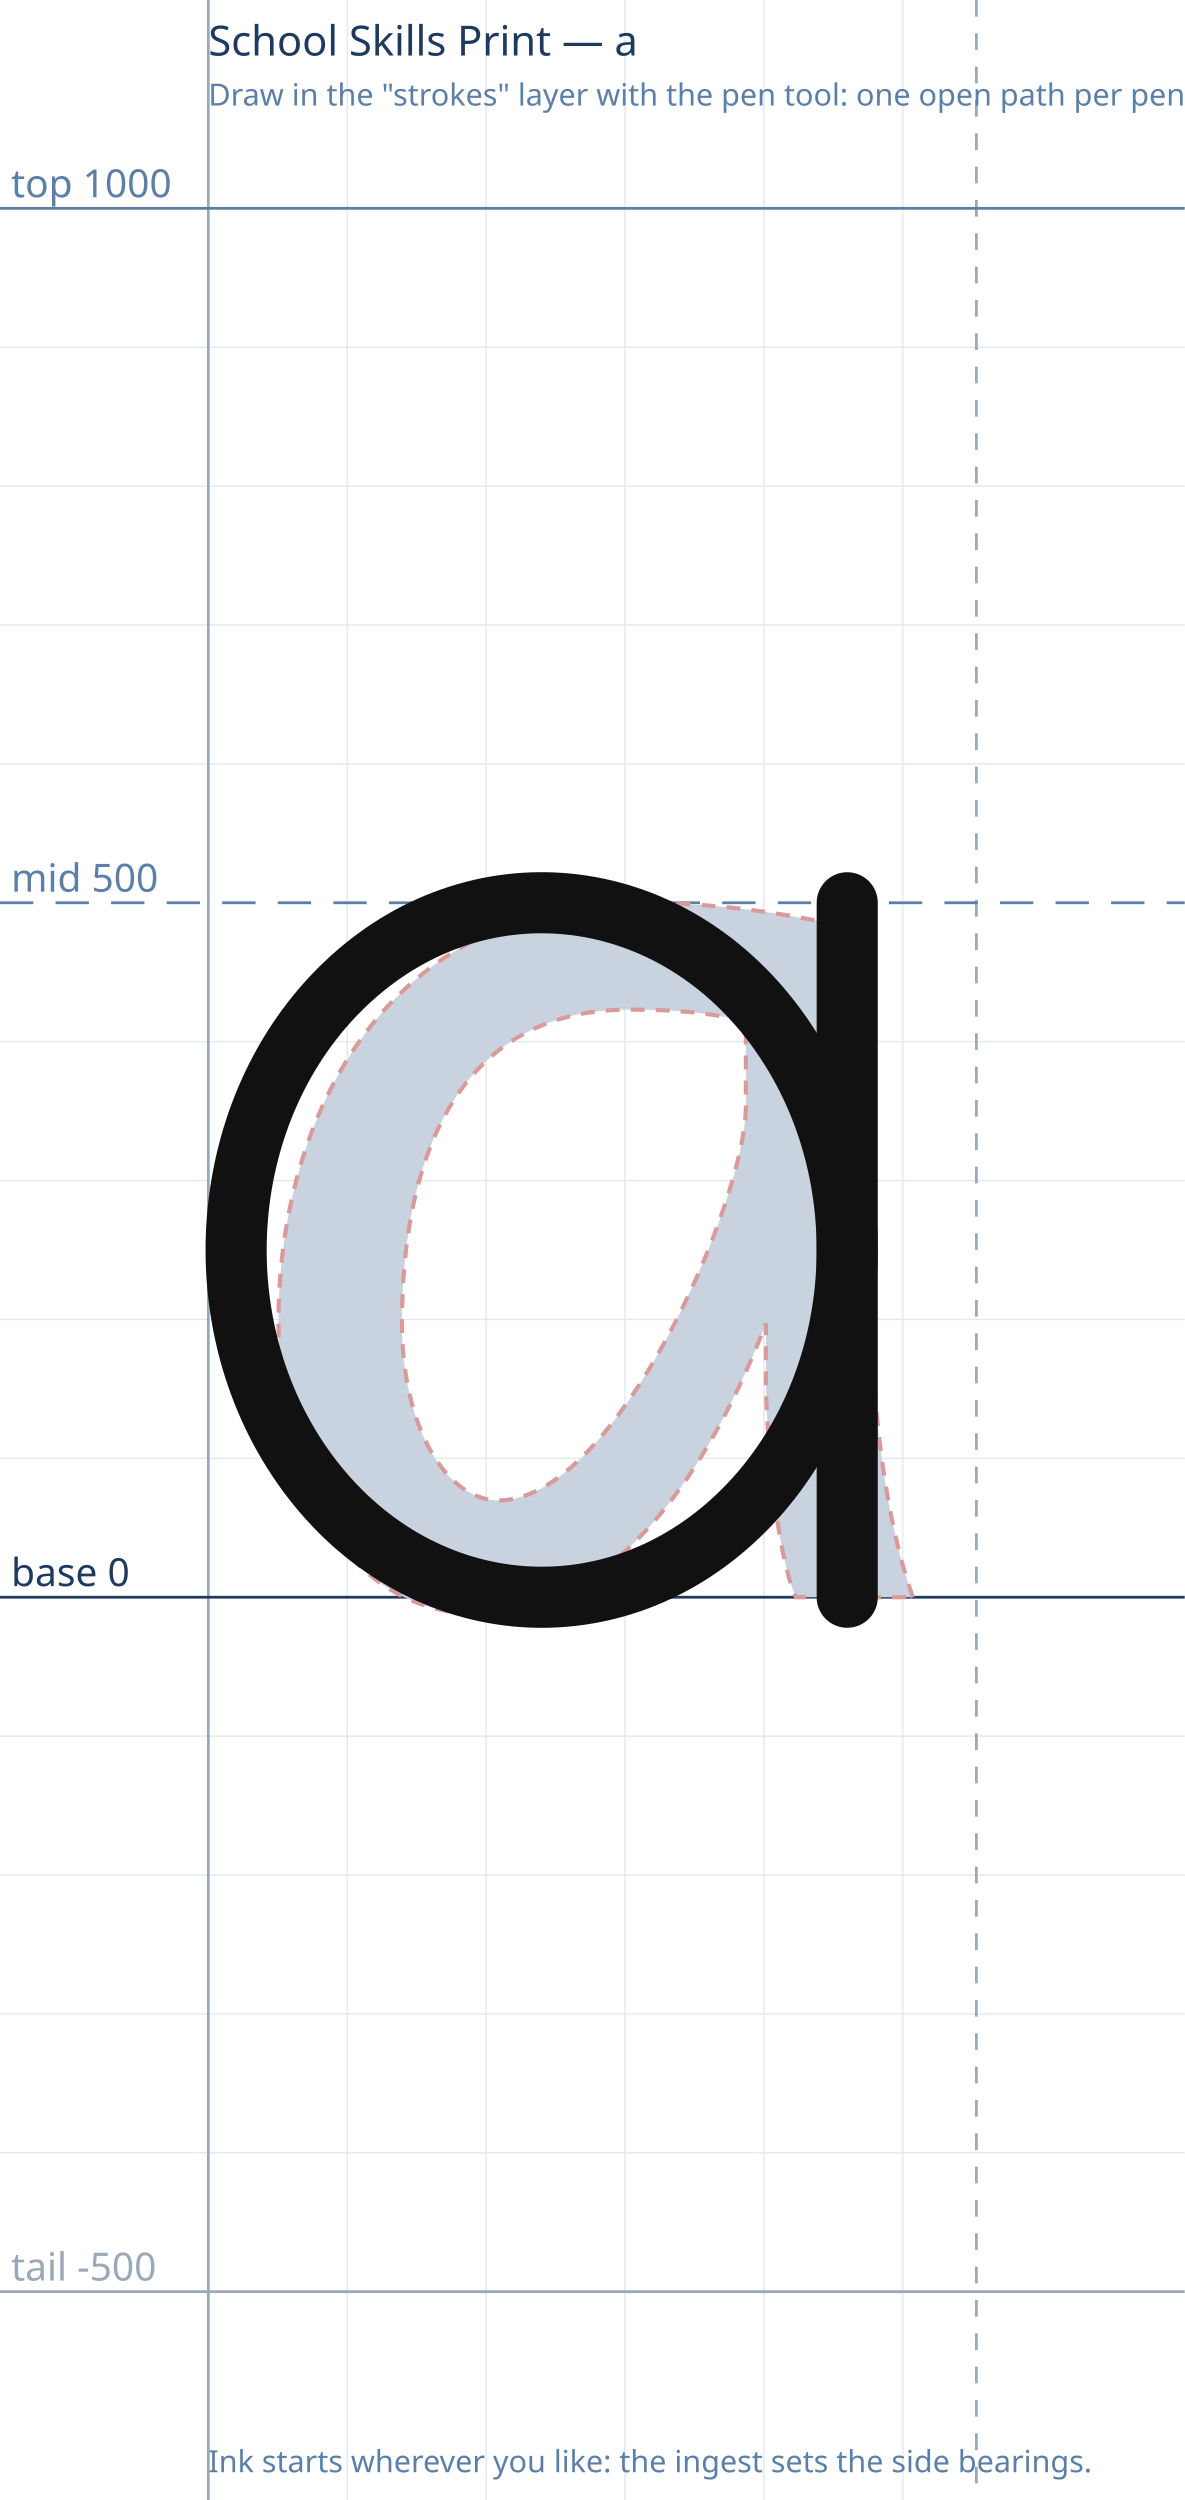
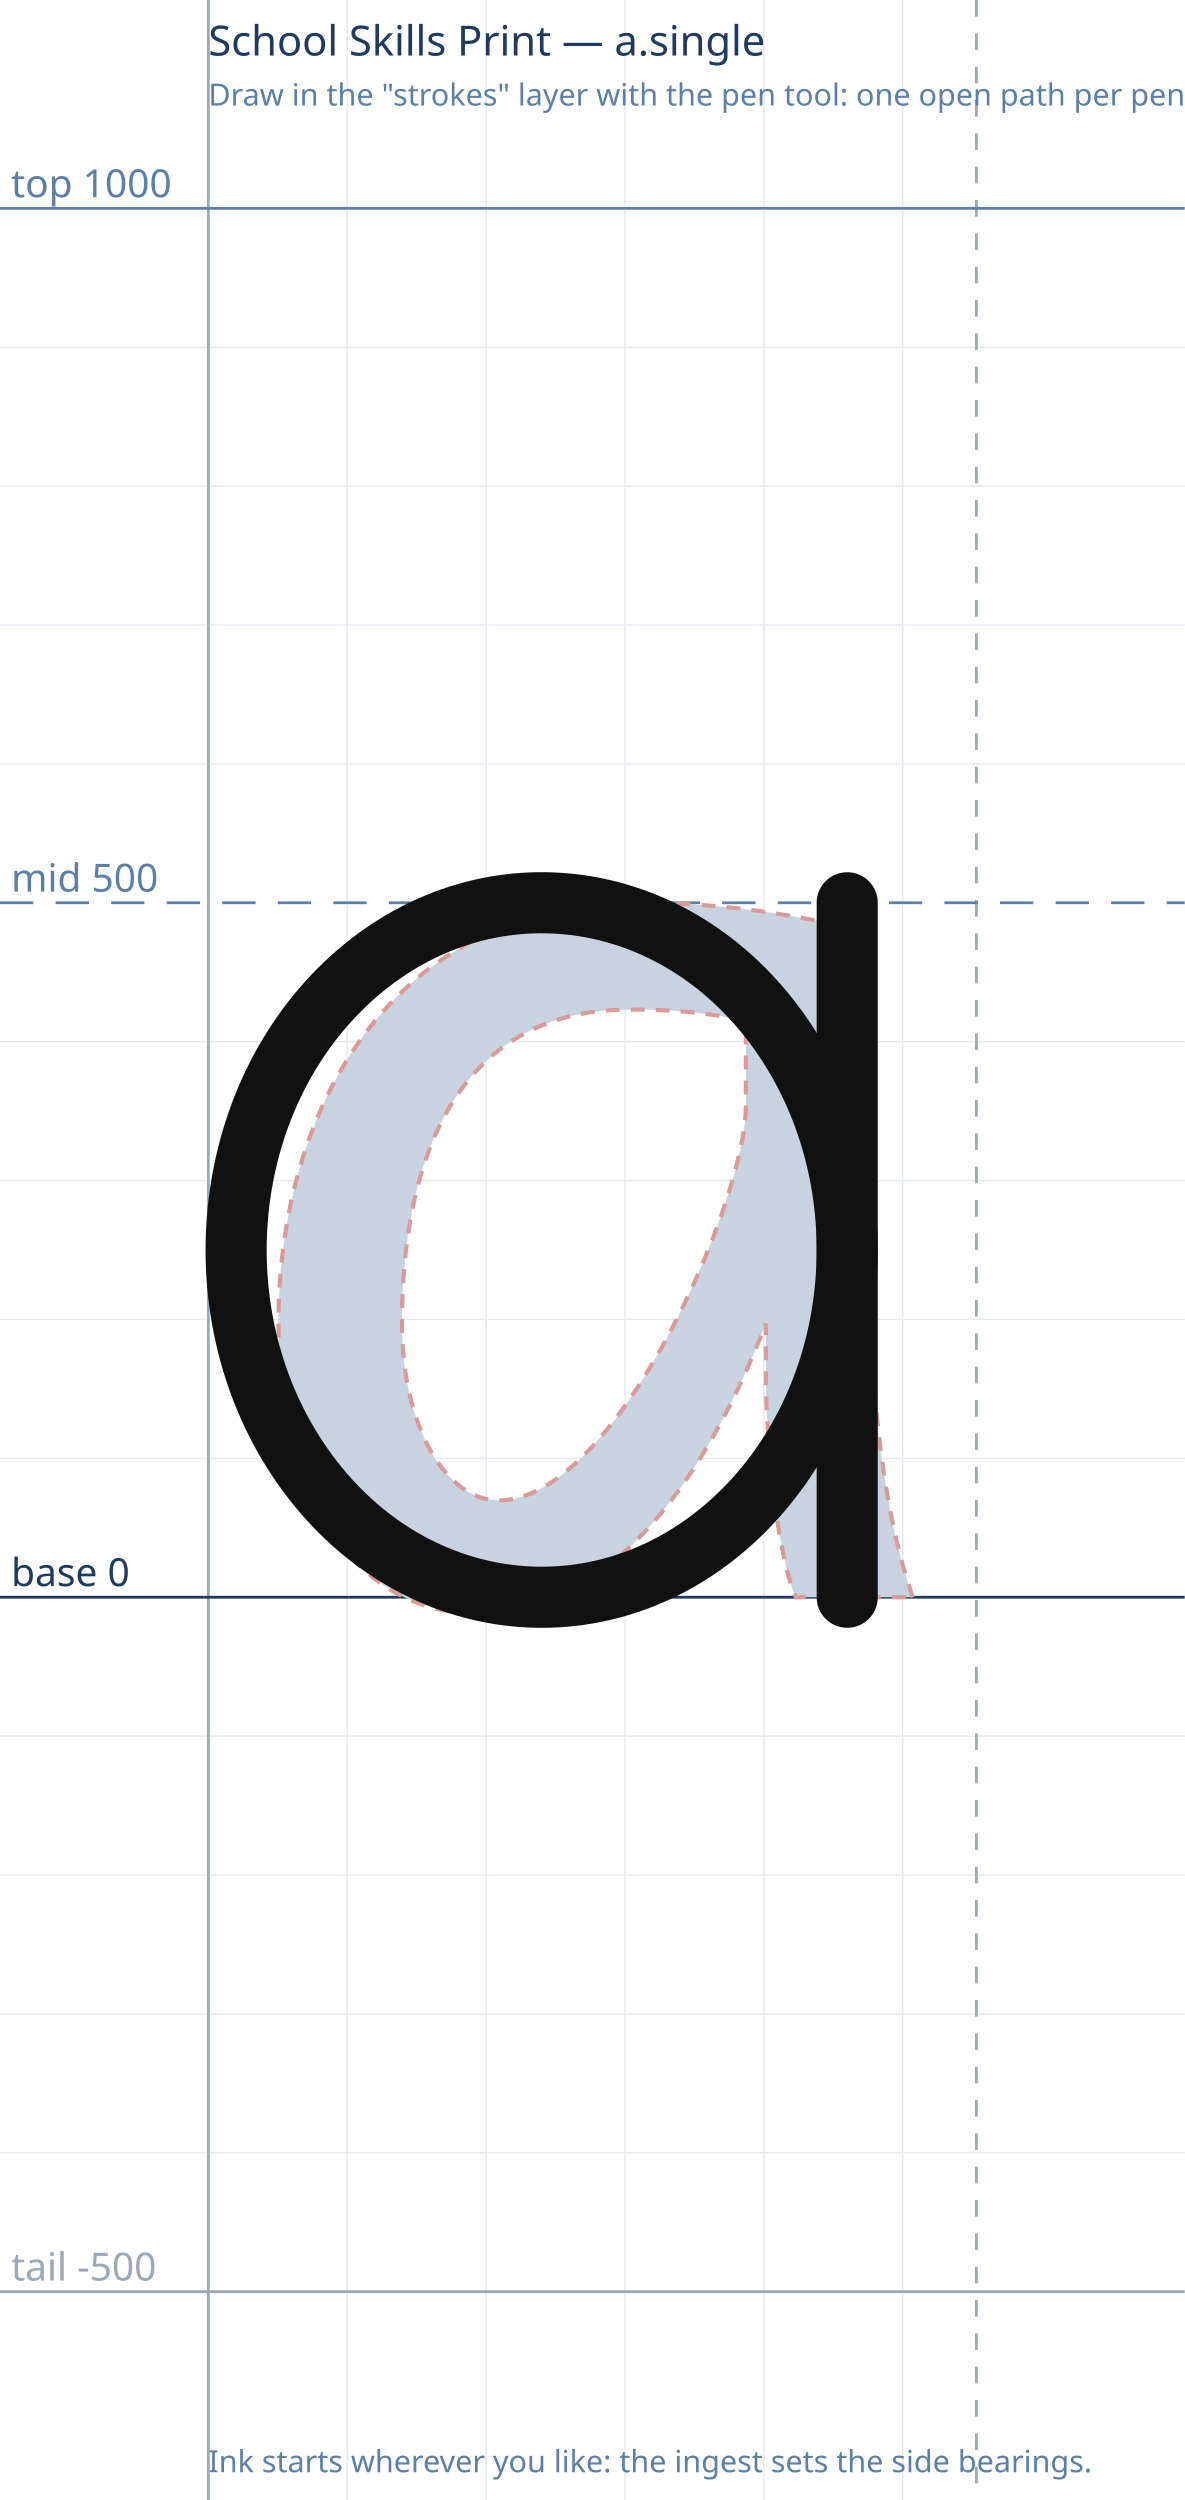
- <svg xmlns="http://www.w3.org/2000/svg" width="426.5" height="900" viewBox="0 0 853 1800" data-hand="print" data-glyph="a" data-units="1000" data-origin="150" data-baseline="1150">
+ <svg xmlns="http://www.w3.org/2000/svg" width="426.5" height="900" viewBox="0 0 853 1800" data-hand="print" data-glyph="a.single" data-units="1000" data-origin="150" data-baseline="1150">
  <g id="ruling">
    <line x1="0" y1="1550" x2="853" y2="1550" stroke="#e3e8ee" stroke-width="1" />
    <line x1="0" y1="1450" x2="853" y2="1450" stroke="#e3e8ee" stroke-width="1" />
    <line x1="0" y1="1350" x2="853" y2="1350" stroke="#e3e8ee" stroke-width="1" />
    <line x1="0" y1="1250" x2="853" y2="1250" stroke="#e3e8ee" stroke-width="1" />
    <line x1="0" y1="1050" x2="853" y2="1050" stroke="#e3e8ee" stroke-width="1" />
    <line x1="0" y1="950" x2="853" y2="950" stroke="#e3e8ee" stroke-width="1" />
    <line x1="0" y1="850" x2="853" y2="850" stroke="#e3e8ee" stroke-width="1" />
    <line x1="0" y1="750" x2="853" y2="750" stroke="#e3e8ee" stroke-width="1" />
    <line x1="0" y1="550" x2="853" y2="550" stroke="#e3e8ee" stroke-width="1" />
    <line x1="0" y1="450" x2="853" y2="450" stroke="#e3e8ee" stroke-width="1" />
    <line x1="0" y1="350" x2="853" y2="350" stroke="#e3e8ee" stroke-width="1" />
    <line x1="0" y1="250" x2="853" y2="250" stroke="#e3e8ee" stroke-width="1" />
    <line x1="150" y1="0" x2="150" y2="1800" stroke="#e3e8ee" stroke-width="1" />
    <line x1="250" y1="0" x2="250" y2="1800" stroke="#e3e8ee" stroke-width="1" />
    <line x1="350" y1="0" x2="350" y2="1800" stroke="#e3e8ee" stroke-width="1" />
    <line x1="450" y1="0" x2="450" y2="1800" stroke="#e3e8ee" stroke-width="1" />
    <line x1="550" y1="0" x2="550" y2="1800" stroke="#e3e8ee" stroke-width="1" />
    <line x1="650" y1="0" x2="650" y2="1800" stroke="#e3e8ee" stroke-width="1" />
    <line x1="150" y1="0" x2="150" y2="1800" stroke="#9aa8b8" stroke-width="2" />
    <line x1="703" y1="0" x2="703" y2="1800" stroke="#9aa8b8" stroke-width="2" stroke-dasharray="12 12" />
    <line x1="0" y1="150" x2="853" y2="150" stroke="#5b7fa6" stroke-width="2" />
    <text x="8" y="142" font-family="sans-serif" font-size="28" fill="#5b7fa6">top 1000</text>
    <line x1="0" y1="650" x2="853" y2="650" stroke="#5b7fa6" stroke-width="2" stroke-dasharray="24 16" />
    <text x="8" y="642" font-family="sans-serif" font-size="28" fill="#5b7fa6">mid 500</text>
    <line x1="0" y1="1150" x2="853" y2="1150" stroke="#1f3a5f" stroke-width="2" />
    <text x="8" y="1142" font-family="sans-serif" font-size="28" fill="#1f3a5f">base 0</text>
    <line x1="0" y1="1650" x2="853" y2="1650" stroke="#9aa8b8" stroke-width="2" />
    <text x="8" y="1642" font-family="sans-serif" font-size="28" fill="#9aa8b8">tail -500</text>
  </g>
  <g id="outline-body">
    <path d="M 657.212 1150 C 638.462 1096.154 625.962 1016.346 625.962 895.192 L 625.962 671.635 C 577.404 659.135 522.115 650 460.096 650 C 280.288 650 200.481 800 200.481 952.885 C 200.481 1088.942 263.942 1162.019 344.712 1162.019 C 445.192 1162.019 513.462 1052.404 551.442 952.885 L 551.442 991.346 C 551.442 1033.654 559.135 1119.712 573.077 1150 L 657.212 1150 Z M 537.019 796.635 C 537.019 864.904 443.75 1080.288 359.135 1080.288 C 321.154 1080.288 289.423 1027.404 289.423 952.885 C 289.423 837.019 327.404 726.923 452.885 726.923 C 500.962 726.923 521.154 731.731 537.019 735.577 L 537.019 796.635 Z" fill="#c9d3df" fill-rule="evenodd" />
  </g>
  <g id="outline-reach">
    <path d="M 657.212 1150 C 638.462 1096.154 625.962 1016.346 625.962 895.192 L 625.962 671.635 C 577.404 659.135 522.115 650 460.096 650 C 280.288 650 200.481 800 200.481 952.885 C 200.481 1088.942 263.942 1162.019 344.712 1162.019 C 445.192 1162.019 513.462 1052.404 551.442 952.885 L 551.442 991.346 C 551.442 1033.654 559.135 1119.712 573.077 1150 L 657.212 1150 Z M 537.019 796.635 C 537.019 864.904 443.75 1080.288 359.135 1080.288 C 321.154 1080.288 289.423 1027.404 289.423 952.885 C 289.423 837.019 327.404 726.923 452.885 726.923 C 500.962 726.923 521.154 731.731 537.019 735.577 L 537.019 796.635 Z" fill="none" stroke="#d99a9a" stroke-width="3" stroke-dasharray="10 8" fill-rule="evenodd" />
  </g>
  <g id="notes">
-     <text x="150" y="40" font-family="sans-serif" font-size="30" fill="#1f3a5f">School Skills Print — a</text>
+     <text x="150" y="40" font-family="sans-serif" font-size="30" fill="#1f3a5f">School Skills Print — a.single</text>
    <text x="150" y="76" font-family="sans-serif" font-size="22" fill="#5b7fa6">Draw in the "strokes" layer with the pen tool: one open path per pen stroke, in the order the pen makes them. Grey is the shape; red dashes are how far the tall or hanging part goes.</text>
    <text x="150" y="1780" font-family="sans-serif" font-size="22" fill="#5b7fa6">Ink starts wherever you like: the ingest sets the side bearings.</text>
  </g>
  <g id="strokes">
    <path id="stroke-1" d="M 558.5 739.3 C 480.4 633.5 341.7 619.7 248.6 708.5 C 155.5 797.2 143.4 954.9 221.5 1060.7 C 299.6 1166.5 438.3 1180.3 531.4 1091.5 C 624.5 1002.8 636.6 845.1 558.5 739.3" fill="none" stroke="#111" stroke-width="44" stroke-linecap="round" stroke-linejoin="round" />
    <path id="stroke-2" d="M 610 650 L 610 1150" fill="none" stroke="#111" stroke-width="44" stroke-linecap="round" stroke-linejoin="round" />
  </g>
</svg>
